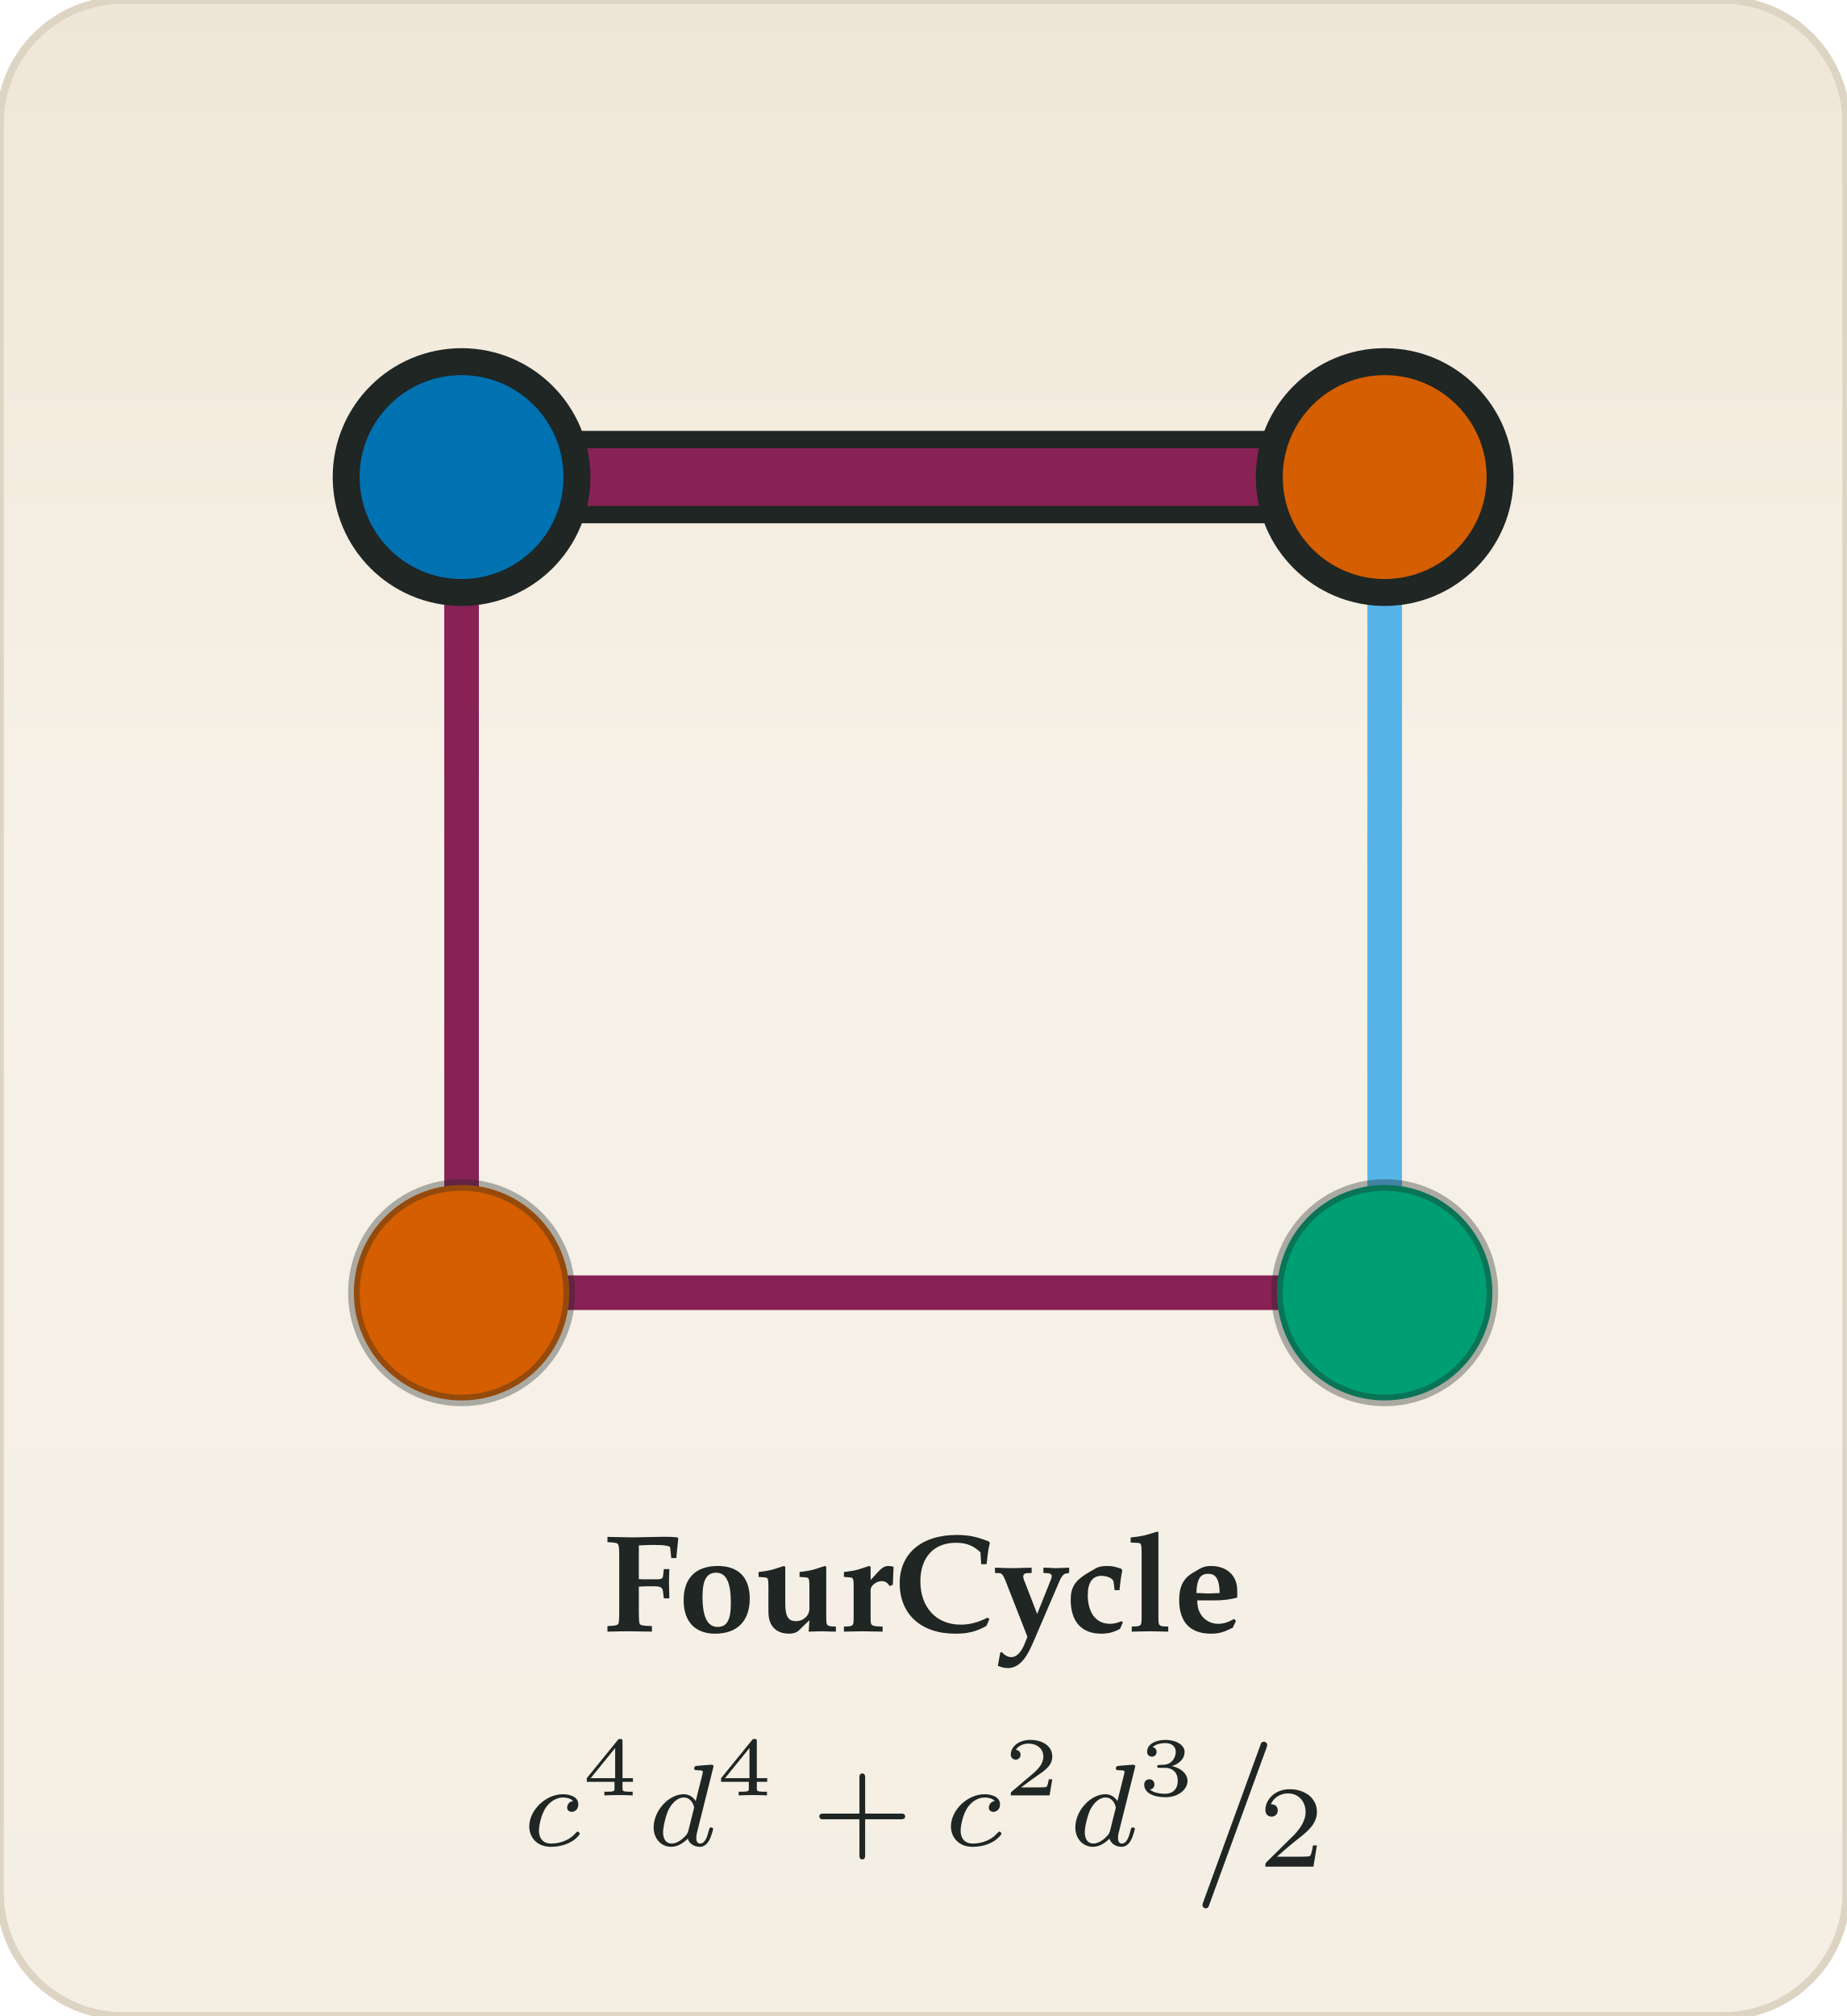
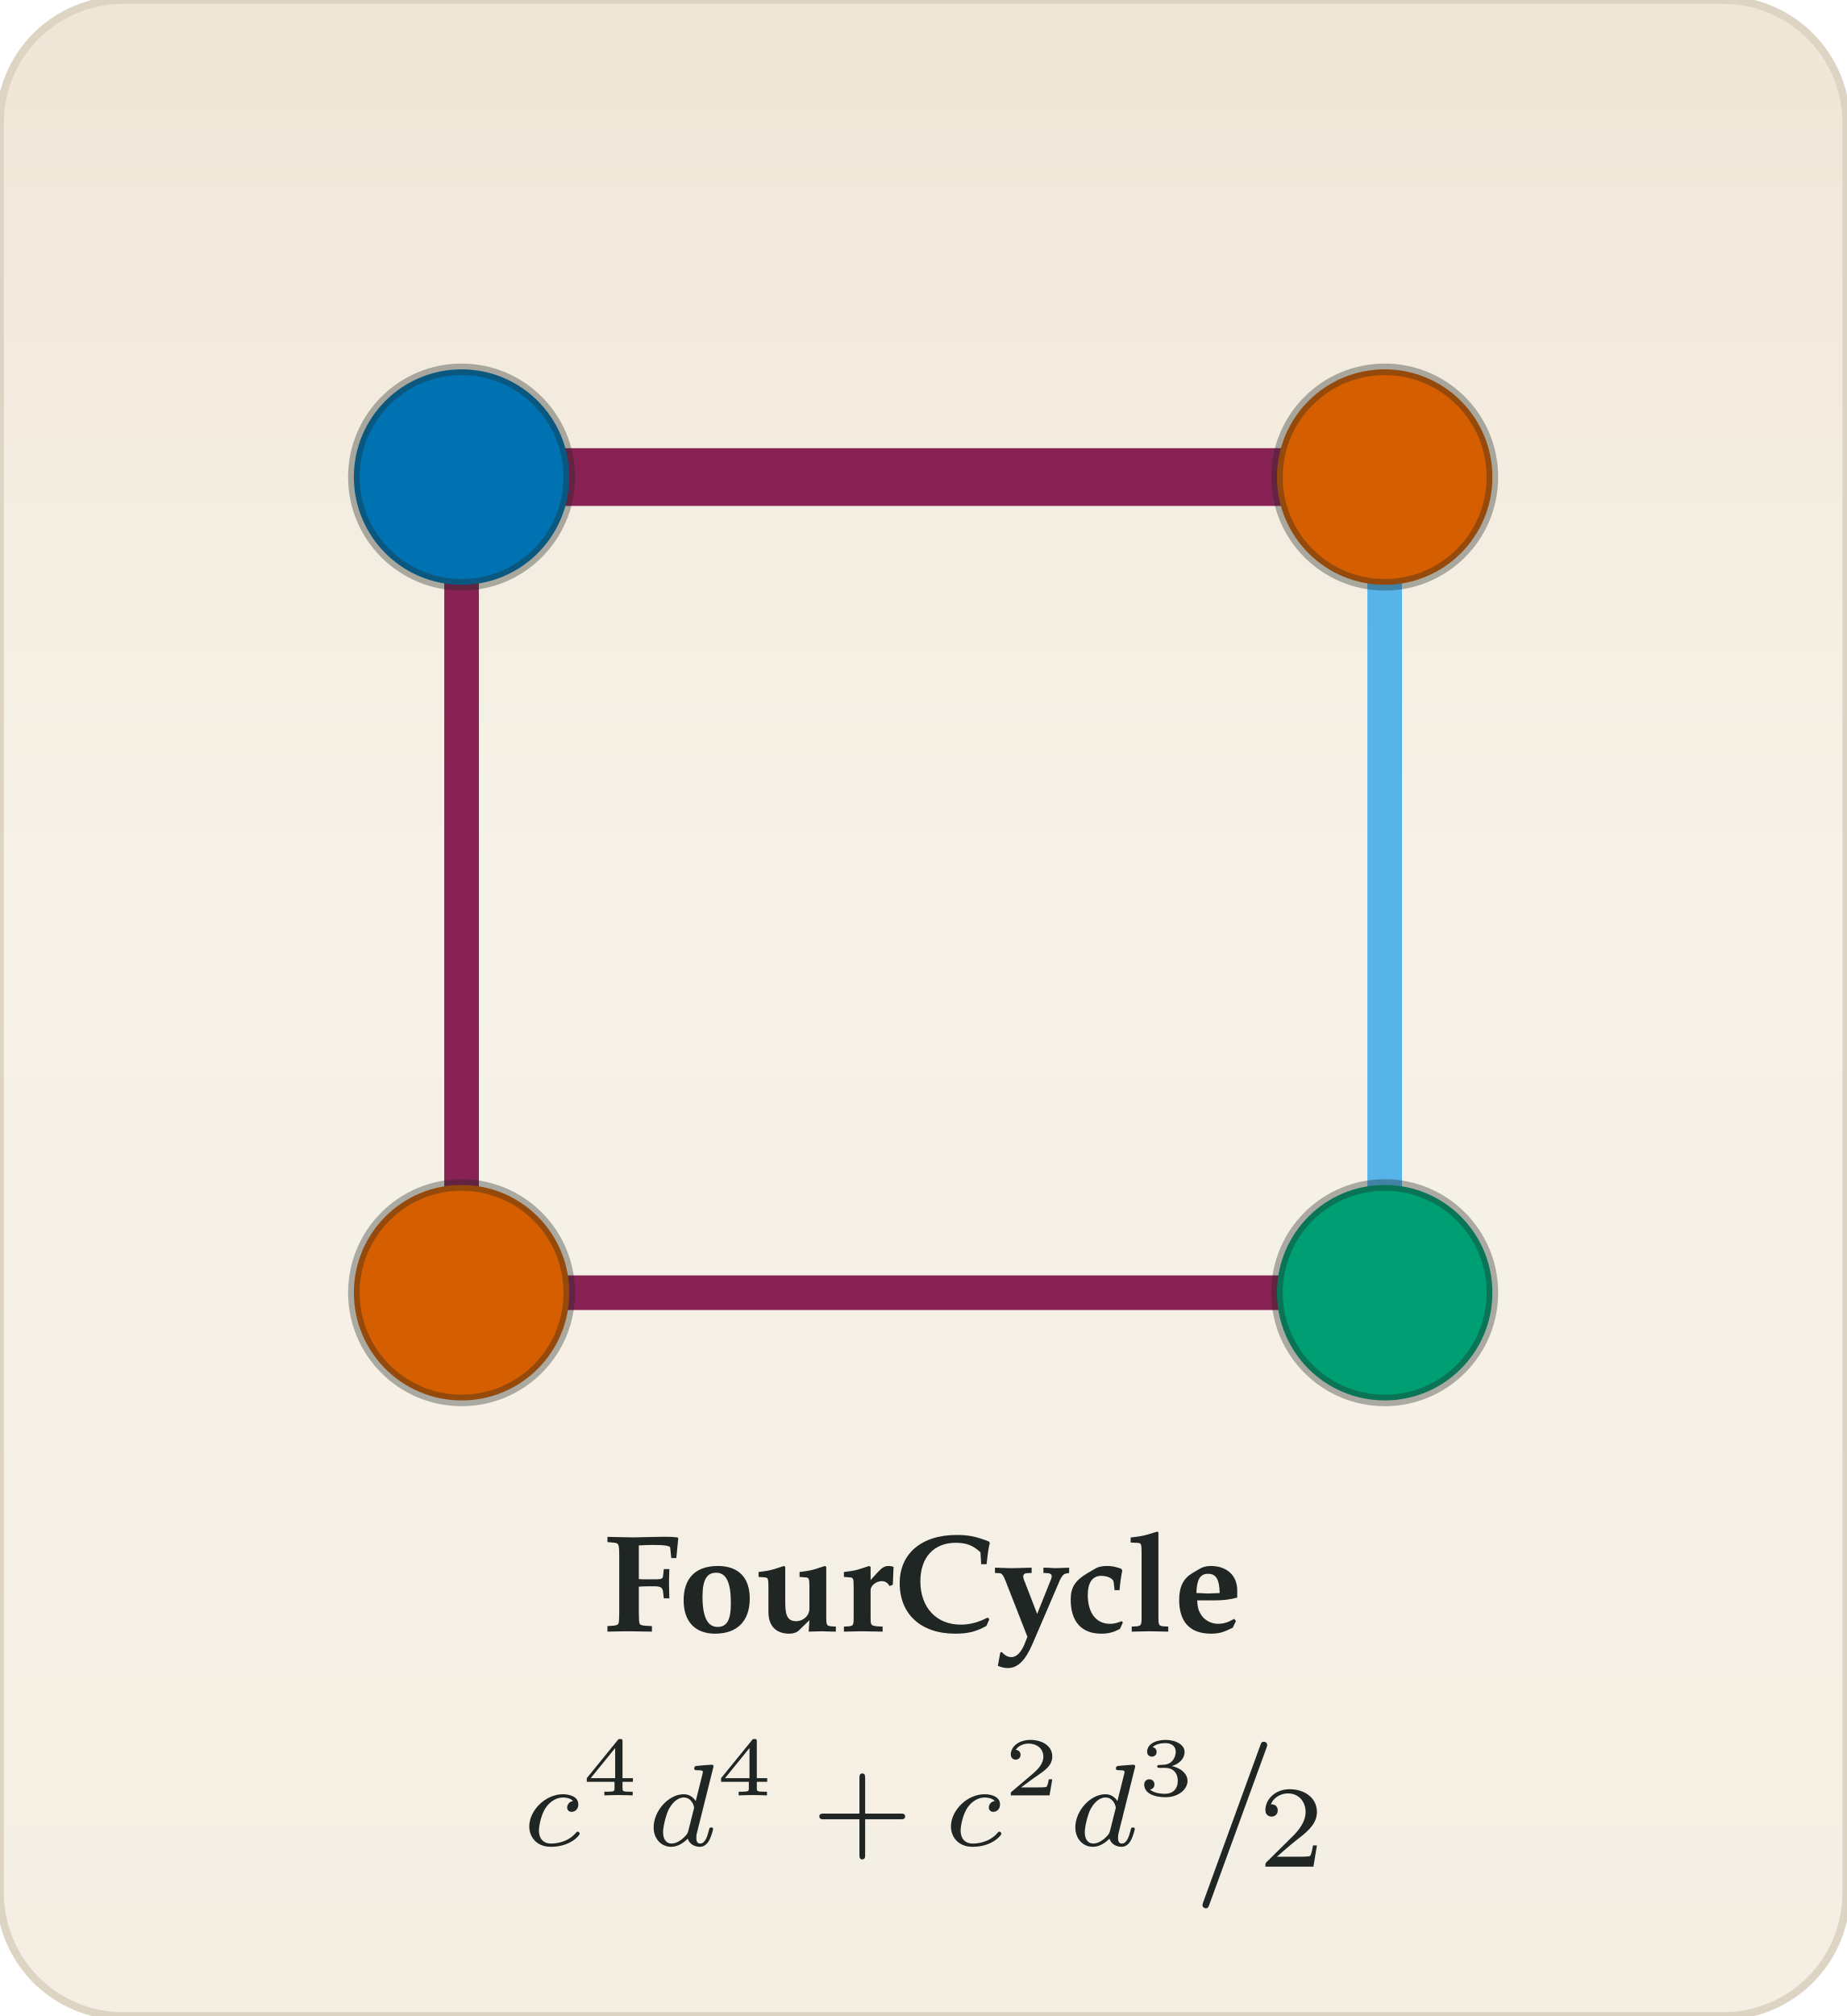
<svg xmlns="http://www.w3.org/2000/svg" xmlns:xlink="http://www.w3.org/1999/xlink" viewBox="0 0 240 262" width="240" height="262" role="img" aria-label="FourCycle (orbit 5)">
  <defs>
    <linearGradient id="paper" x1="0" y1="0" x2="0" y2="262" gradientUnits="userSpaceOnUse">
      <stop offset="0" stop-color="#efe6d7" />
      <stop offset="0.44" stop-color="#f7f2e8" />
      <stop offset="1" stop-color="#f4eee3" />
    </linearGradient>
  </defs>
  <rect width="240" height="262" rx="16" fill="url(#paper)" stroke="#ddd4c3" stroke-width="1" />
  <line x1="180.0" y1="62.0" x2="180.0" y2="168.0" stroke="#56B4E9" stroke-width="4.5" stroke-linecap="round" />
  <line x1="180.0" y1="168.0" x2="60.0" y2="168.0" stroke="#882255" stroke-width="4.5" stroke-linecap="round" />
  <line x1="60.0" y1="168.0" x2="60.0" y2="62.0" stroke="#882255" stroke-width="4.5" stroke-linecap="round" />
-   <line x1="60.0" y1="62.0" x2="180.0" y2="62.0" stroke="#1f2624" stroke-width="12.0" stroke-linecap="round" />
  <line x1="60.0" y1="62.0" x2="180.0" y2="62.0" stroke="#882255" stroke-width="7.5" stroke-linecap="round" />
-   <circle cx="60.0" cy="62.0" r="15" fill="#0072B2" stroke="#1f2624" stroke-width="3.5" stroke-opacity="1.0" />
-   <circle cx="180.0" cy="62.0" r="15" fill="#D55E00" stroke="#1f2624" stroke-width="3.5" stroke-opacity="1.0" />
+   <circle cx="60.0" cy="62.0" r="14" fill="#0072B2" stroke="#1f2624" stroke-width="1.5" stroke-opacity="0.35" />
+   <circle cx="180.0" cy="62.0" r="14" fill="#D55E00" stroke="#1f2624" stroke-width="1.5" stroke-opacity="0.35" />
  <circle cx="180.0" cy="168.0" r="14" fill="#009E73" stroke="#1f2624" stroke-width="1.5" stroke-opacity="0.35" />
  <circle cx="60.0" cy="168.0" r="14" fill="#D55E00" stroke="#1f2624" stroke-width="1.5" stroke-opacity="0.35" />
  <text x="120.0" y="212" text-anchor="middle" font-family="Iowan Old Style, Palatino Linotype, Book Antiqua, Georgia, serif" font-size="18" font-weight="600" fill="#1f2624">FourCycle</text>
  <svg x="68.80" y="226.00" width="102.39" height="22.00" viewBox="-69.575 -70.17 47.123 10.125" overflow="visible">
    <g fill="#1f2624">
      <defs>
        <path id="f5_g0-61" d="M4.374-7.093C4.423-7.223 4.423-7.263 4.423-7.273C4.423-7.382 4.334-7.472 4.224-7.472C4.154-7.472 4.085-7.442 4.055-7.382L.598 2.112C.548 2.242 .548 2.281 .548 2.291C.548 2.401 .638 2.491 .747 2.491C.877 2.491 .907 2.421 .966 2.252L4.374-7.093Z" />
        <path id="f5_g2-43" d="M3.229-1.576H5.363C5.454-1.576 5.621-1.576 5.621-1.743C5.621-1.918 5.461-1.918 5.363-1.918H3.229V-4.059C3.229-4.149 3.229-4.317 3.062-4.317C2.887-4.317 2.887-4.156 2.887-4.059V-1.918H.746C.656-1.918 .488-1.918 .488-1.75C.488-1.576 .649-1.576 .746-1.576H2.887V.565C2.887 .656 2.887 .823 3.055 .823C3.229 .823 3.229 .663 3.229 .565V-1.576Z" />
        <path id="f5_g2-50" d="M3.522-1.269H3.285C3.264-1.116 3.194-.704 3.103-.635C3.048-.593 2.511-.593 2.413-.593H1.13C1.862-1.241 2.106-1.437 2.525-1.764C3.041-2.176 3.522-2.608 3.522-3.271C3.522-4.115 2.783-4.631 1.89-4.631C1.025-4.631 .439-4.024 .439-3.382C.439-3.027 .739-2.992 .809-2.992C.976-2.992 1.179-3.11 1.179-3.361C1.179-3.487 1.13-3.731 .767-3.731C.983-4.226 1.458-4.38 1.785-4.38C2.483-4.38 2.845-3.836 2.845-3.271C2.845-2.664 2.413-2.183 2.19-1.932L.509-.272C.439-.209 .439-.195 .439 0H3.313L3.522-1.269Z" />
        <path id="f5_g3-50" d="M2.934-.961H2.725C2.71-.867 2.66-.558 2.58-.508C2.54-.478 2.122-.478 2.047-.478H1.071C1.4-.722 1.768-1.001 2.067-1.2C2.516-1.509 2.934-1.798 2.934-2.326C2.934-2.964 2.331-3.318 1.619-3.318C.946-3.318 .453-2.929 .453-2.441C.453-2.182 .672-2.137 .742-2.137C.877-2.137 1.036-2.227 1.036-2.431C1.036-2.61 .907-2.71 .752-2.725C.892-2.949 1.181-3.098 1.514-3.098C1.998-3.098 2.401-2.809 2.401-2.321C2.401-1.903 2.112-1.584 1.729-1.26L.513-.229C.463-.184 .458-.184 .453-.149V0H2.77L2.934-.961Z" />
        <path id="f5_g3-51" d="M1.644-1.649C2.102-1.649 2.406-1.365 2.406-.872C2.406-.364 2.092-.095 1.649-.095C1.594-.095 1.001-.095 .747-.354C.951-.384 1.011-.538 1.011-.658C1.011-.842 .872-.961 .707-.961C.548-.961 .399-.857 .399-.648C.399-.13 .986 .11 1.664 .11C2.481 .11 2.989-.384 2.989-.867C2.989-1.275 2.625-1.624 2.057-1.753C2.655-1.948 2.814-2.326 2.814-2.605C2.814-3.014 2.306-3.318 1.679-3.318C1.066-3.318 .573-3.059 .573-2.61C.573-2.376 .762-2.316 .857-2.316C1.001-2.316 1.141-2.421 1.141-2.6C1.141-2.715 1.081-2.854 .902-2.884C1.116-3.113 1.559-3.128 1.664-3.128C2.027-3.128 2.286-2.944 2.286-2.605C2.286-2.316 2.097-1.863 1.574-1.833C1.435-1.828 1.415-1.823 1.285-1.818C1.23-1.813 1.176-1.808 1.176-1.733C1.176-1.649 1.225-1.649 1.315-1.649H1.644Z" />
        <path id="f5_g3-52" d="M3.073-.812V-1.031H2.451V-3.223C2.451-3.342 2.446-3.372 2.316-3.372C2.217-3.372 2.212-3.367 2.157-3.298L.314-1.031V-.812H1.973V-.423C1.973-.269 1.973-.219 1.539-.219H1.365V0C1.599-.01 1.923-.02 2.212-.02S2.819-.01 3.059 0V-.219H2.884C2.451-.219 2.451-.269 2.451-.423V-.812H3.073ZM2.012-2.834V-1.031H.548L2.012-2.834Z" />
        <path id="f5_g1-99" d="M3.055-2.671C2.803-2.629 2.699-2.434 2.699-2.28C2.699-2.092 2.845-2.022 2.971-2.022C3.124-2.022 3.368-2.134 3.368-2.469C3.368-2.943 2.824-3.075 2.448-3.075C1.402-3.075 .432-2.113 .432-1.144C.432-.544 .851 .07 1.723 .07C2.901 .07 3.452-.621 3.452-.718C3.452-.76 3.389-.837 3.333-.837C3.292-.837 3.278-.823 3.222-.767C2.678-.126 1.862-.126 1.736-.126C1.234-.126 1.011-.467 1.011-.9C1.011-1.102 1.109-1.862 1.471-2.343C1.736-2.685 2.099-2.88 2.448-2.88C2.545-2.88 2.88-2.866 3.055-2.671Z" />
        <path id="f5_g1-100" d="M3.982-4.631C3.989-4.645 4.01-4.735 4.01-4.742C4.01-4.777 3.982-4.84 3.898-4.84C3.759-4.84 3.18-4.784 3.006-4.77C2.95-4.763 2.852-4.756 2.852-4.61C2.852-4.512 2.95-4.512 3.034-4.512C3.368-4.512 3.368-4.463 3.368-4.407C3.368-4.359 3.354-4.317 3.34-4.254L2.943-2.664C2.797-2.894 2.559-3.075 2.225-3.075C1.332-3.075 .425-2.092 .425-1.088C.425-.411 .879 .07 1.478 .07C1.855 .07 2.19-.146 2.469-.418C2.601 0 3.006 .07 3.187 .07C3.438 .07 3.612-.084 3.738-.3C3.891-.572 3.982-.969 3.982-.997C3.982-1.088 3.891-1.088 3.87-1.088C3.773-1.088 3.766-1.06 3.717-.872C3.633-.537 3.501-.126 3.208-.126C3.027-.126 2.978-.279 2.978-.467C2.978-.6 2.992-.663 3.013-.753L3.982-4.631ZM2.497-.872C2.448-.676 2.294-.537 2.141-.404C2.078-.349 1.799-.126 1.499-.126C1.241-.126 .99-.307 .99-.802C.99-1.172 1.193-1.939 1.353-2.218C1.674-2.776 2.029-2.88 2.225-2.88C2.713-2.88 2.845-2.35 2.845-2.273C2.845-2.246 2.831-2.197 2.824-2.176L2.497-.872Z" />
      </defs>
      <g id="f5_page">
        <use x="-70.007" y="-63.791" xlink:href="#f5_g1-99" />
        <use x="-66.447" y="-66.797" xlink:href="#f5_g3-52" />
        <use x="-62.559" y="-63.791" xlink:href="#f5_g1-100" />
        <use x="-58.412" y="-66.797" xlink:href="#f5_g3-52" />
        <use x="-52.709" y="-63.791" xlink:href="#f5_g2-43" />
        <use x="-44.779" y="-63.791" xlink:href="#f5_g1-99" />
        <use x="-41.219" y="-66.797" xlink:href="#f5_g3-50" />
        <use x="-37.33" y="-63.791" xlink:href="#f5_g1-100" />
        <use x="-33.183" y="-66.797" xlink:href="#f5_g3-51" />
        <use x="-29.848" y="-62.535" xlink:href="#f5_g0-61" />
        <use x="-25.974" y="-62.535" xlink:href="#f5_g2-50" />
      </g>
    </g>
  </svg>
</svg>
